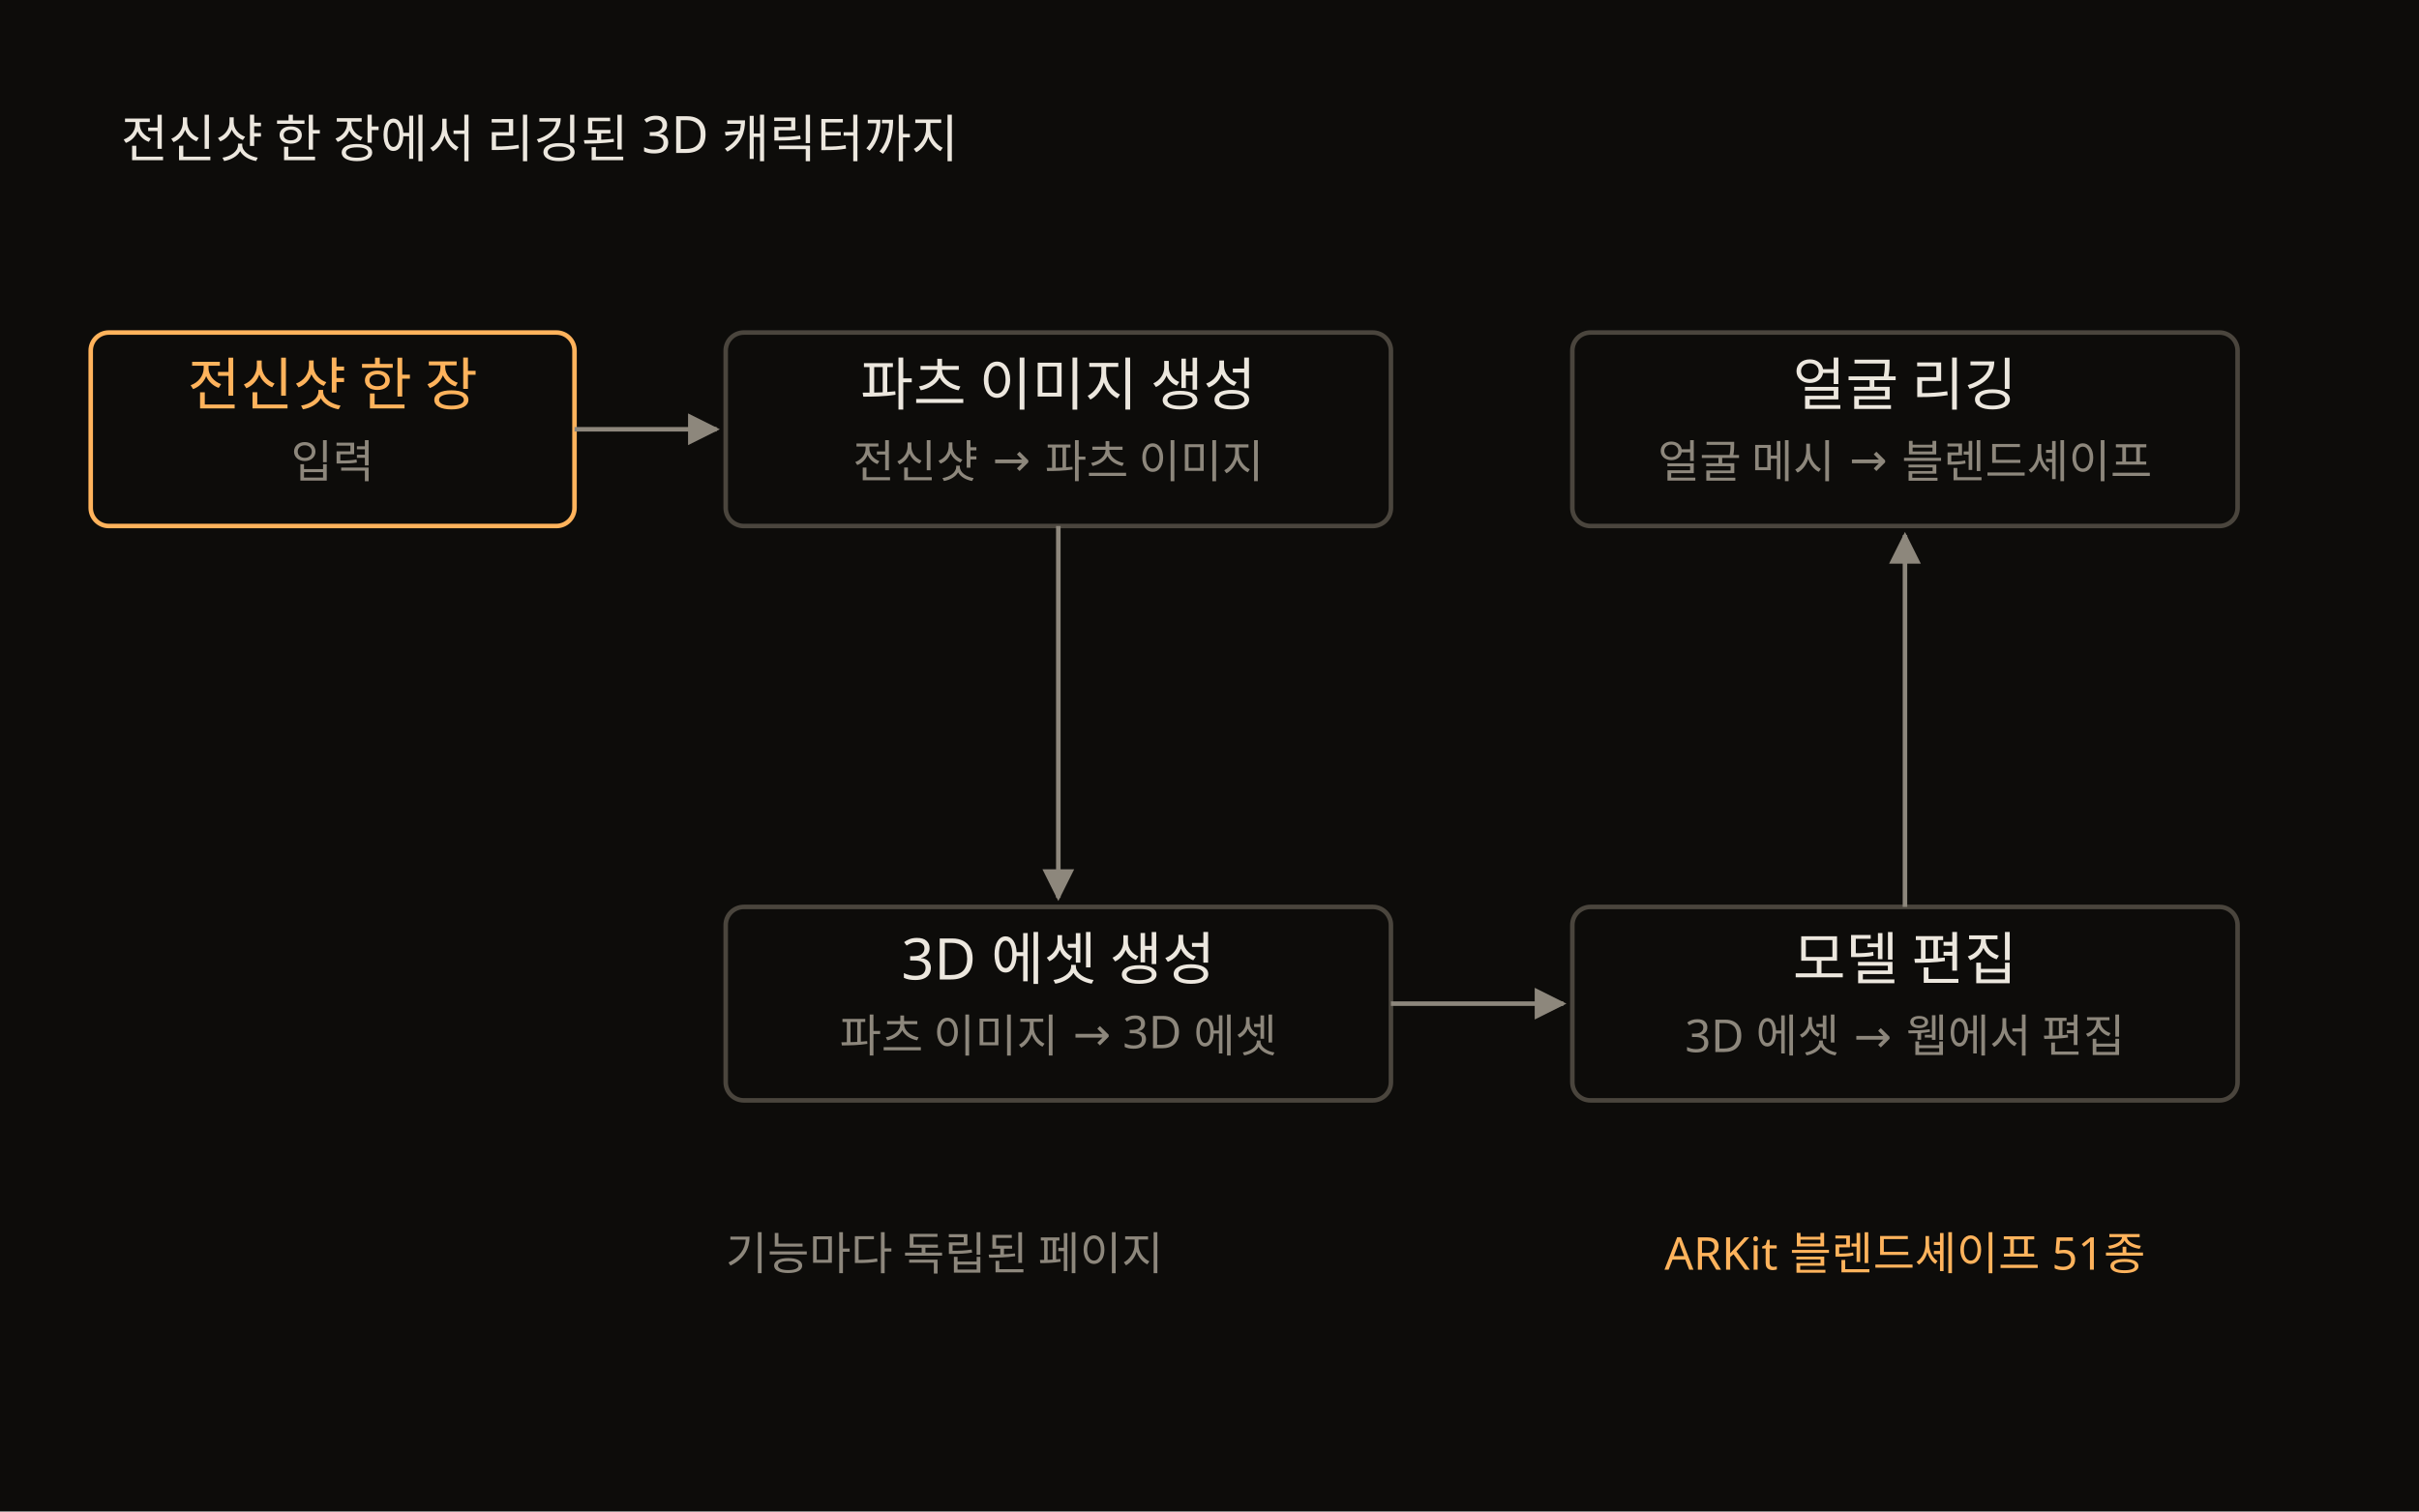
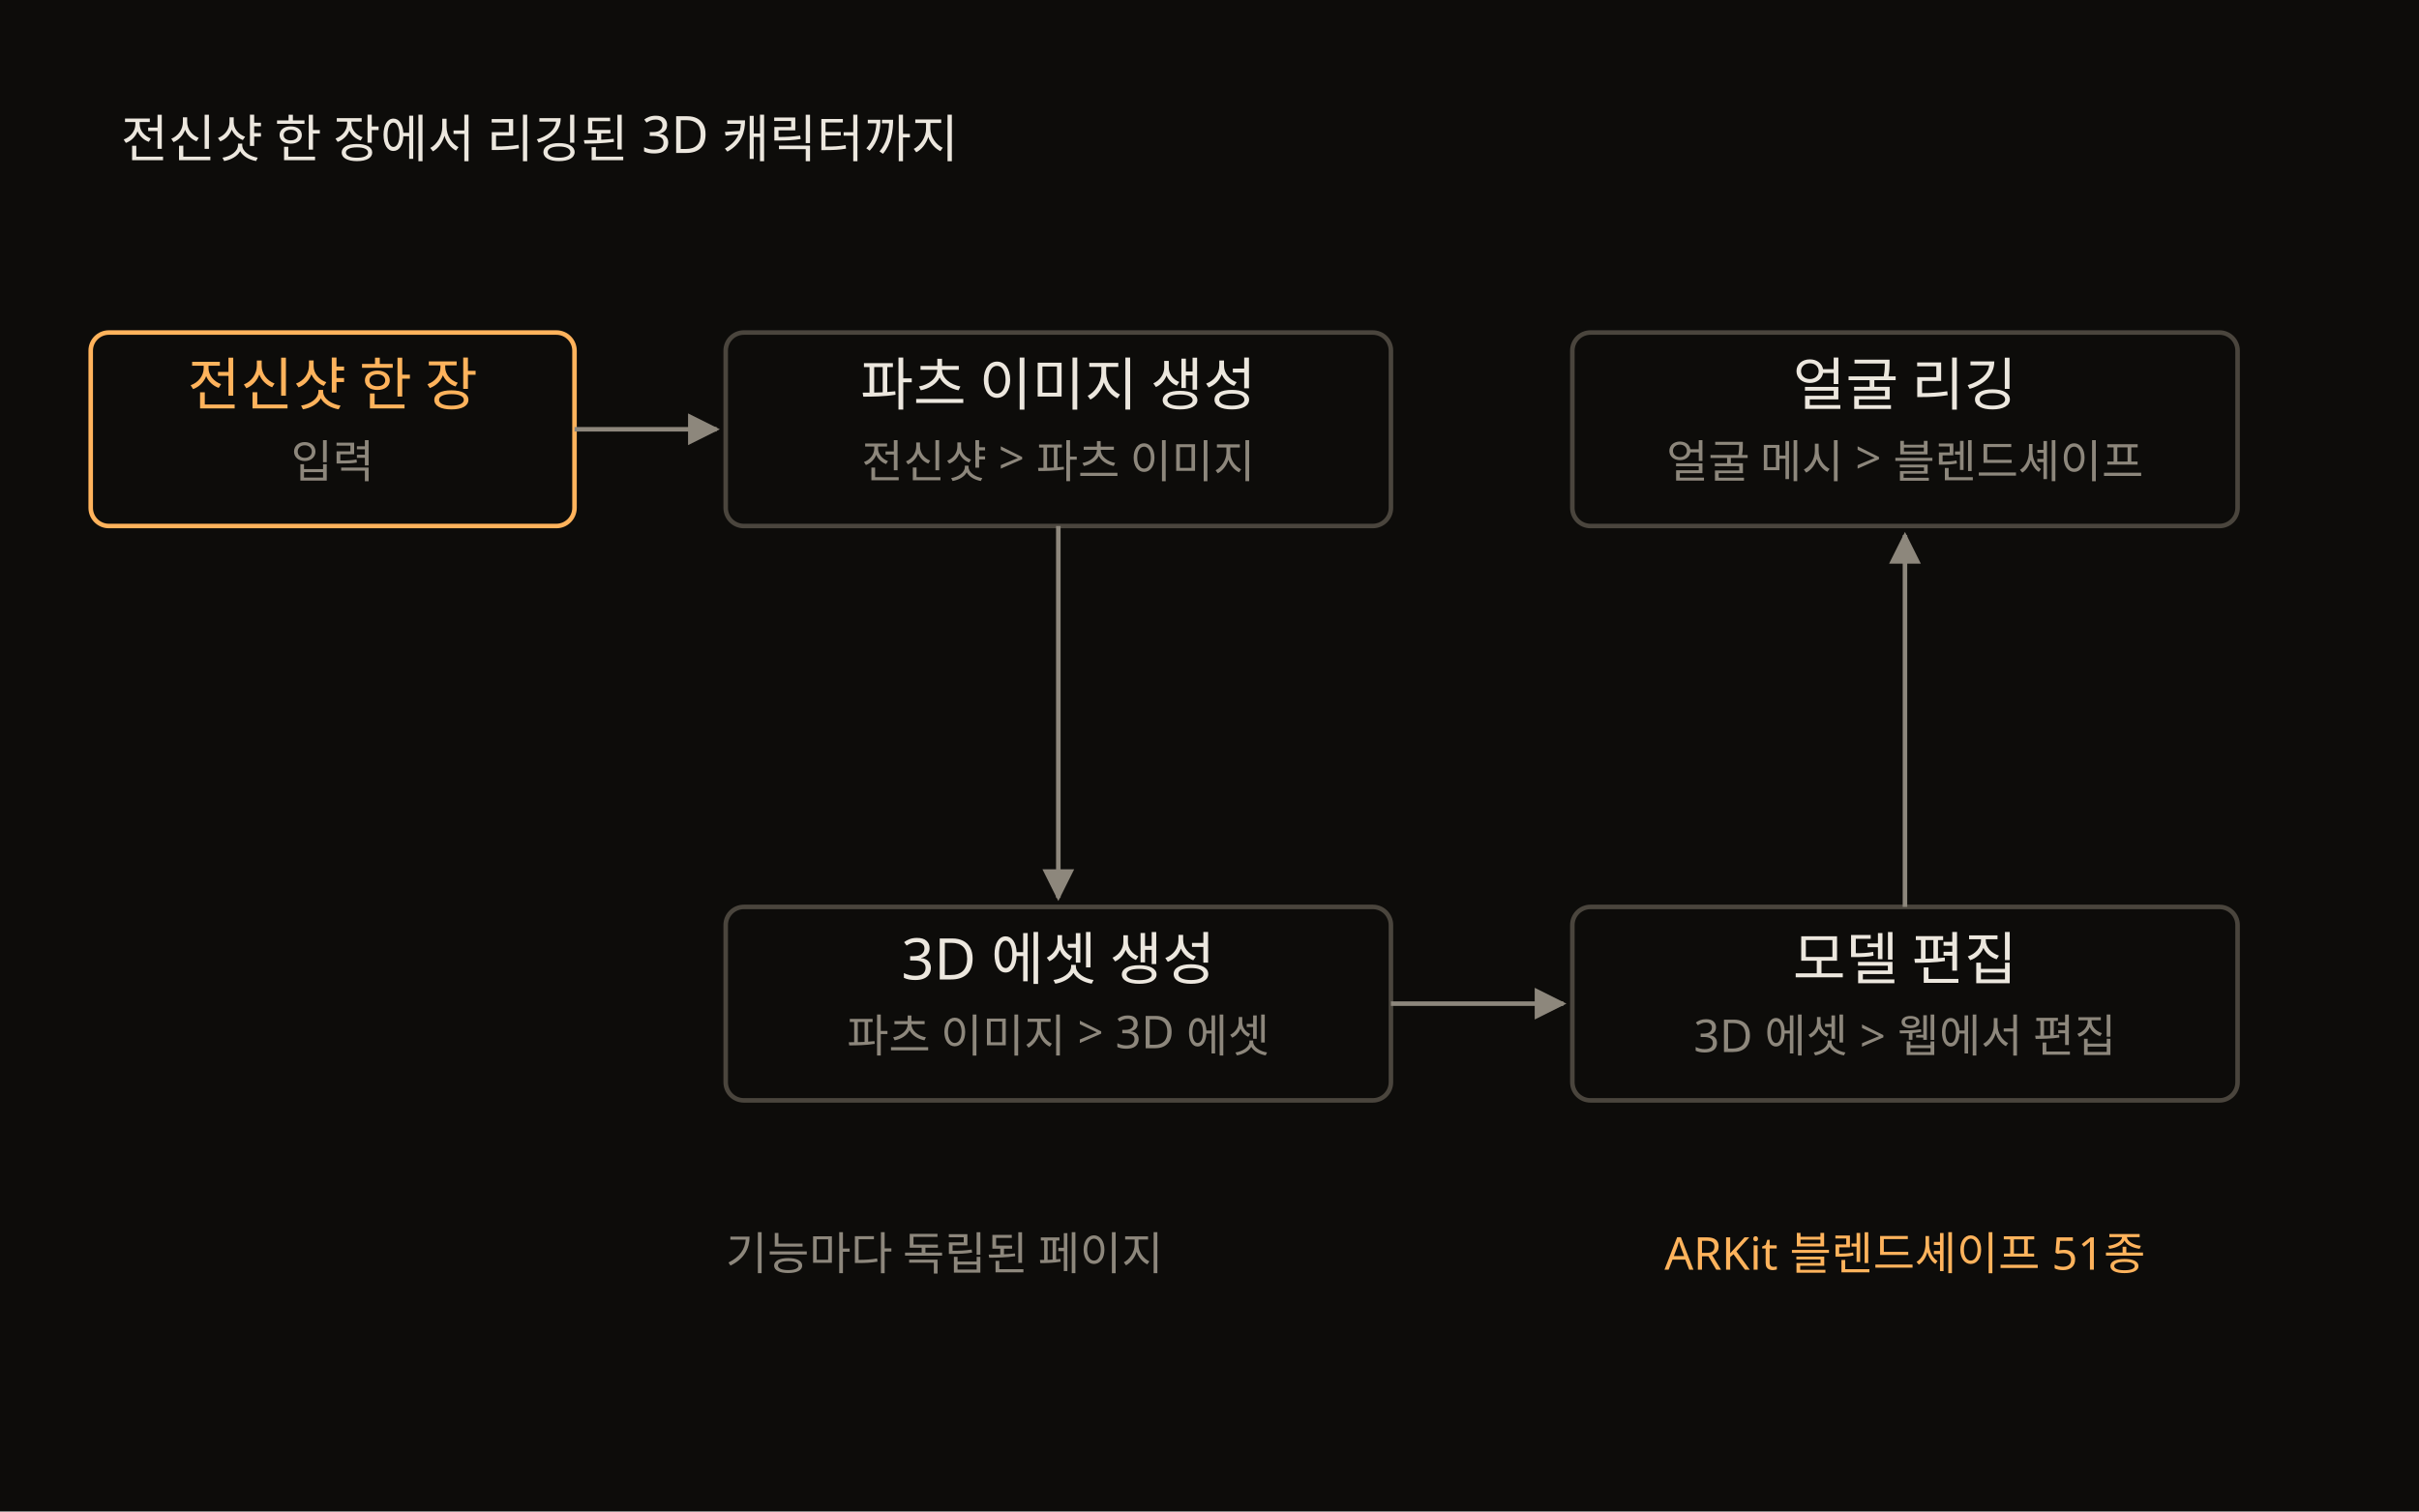
<svg xmlns="http://www.w3.org/2000/svg" viewBox="0 0 800 500" font-family="'Noto Sans KR','Apple SD Gothic Neo','Malgun Gothic',sans-serif" role="img">
  <defs>
    <marker id="a" viewBox="0 0 10 10" refX="9" refY="5" markerWidth="7" markerHeight="7" orient="auto-start-reverse">
      <path d="M0 0L10 5L0 10z" fill="#8d877c" />
    </marker>
    <marker id="h" viewBox="0 0 10 10" refX="9" refY="5" markerWidth="7" markerHeight="7" orient="auto-start-reverse">
      <path d="M0 0L10 5L0 10z" fill="#ffb35c" />
    </marker>
  </defs>
  <rect width="800" height="500" fill="#0d0c0a" />
  <text x="40" y="52" text-anchor="start" font-size="17" fill="#ece7de">전신샷 한 장에서 리깅된 3D 캐릭터까지</text>
  <rect x="30" y="110" width="160" height="64" rx="6" fill="none" stroke="#ffb35c" stroke-width="1.5" />
  <text x="110.0" y="134.0" text-anchor="middle" font-size="19" fill="#ffb35c">전신샷 한 장</text>
  <text x="110.0" y="158.0" text-anchor="middle" font-size="15" fill="#8d877c">입력</text>
  <rect x="240" y="110" width="220" height="64" rx="6" fill="none" stroke="#4a453d" stroke-width="1.5" />
  <text x="350.0" y="134.0" text-anchor="middle" font-size="19" fill="#ece7de">파츠 이미지 생성</text>
-   <text x="350.0" y="158.0" text-anchor="middle" font-size="15" fill="#8d877c">전신샷 → 파츠 이미지</text>
+   <text x="350.0" y="158.0" text-anchor="middle" font-size="15" fill="#8d877c">전신샷 &gt; 파츠 이미지</text>
  <rect x="240" y="300" width="220" height="64" rx="6" fill="none" stroke="#4a453d" stroke-width="1.5" />
  <text x="350.0" y="324.0" text-anchor="middle" font-size="19" fill="#ece7de">3D 에셋 생성</text>
-   <text x="350.0" y="348.0" text-anchor="middle" font-size="15" fill="#8d877c">파츠 이미지 → 3D 에셋</text>
+   <text x="350.0" y="348.0" text-anchor="middle" font-size="15" fill="#8d877c">파츠 이미지 &gt; 3D 에셋</text>
  <rect x="520" y="300" width="220" height="64" rx="6" fill="none" stroke="#4a453d" stroke-width="1.5" />
  <text x="630.0" y="324.0" text-anchor="middle" font-size="19" fill="#ece7de">모델 편집</text>
-   <text x="630.0" y="348.0" text-anchor="middle" font-size="15" fill="#8d877c">3D 에셋 → 웹에서 편집</text>
+   <text x="630.0" y="348.0" text-anchor="middle" font-size="15" fill="#8d877c">3D 에셋 &gt; 웹에서 편집</text>
  <rect x="520" y="110" width="220" height="64" rx="6" fill="none" stroke="#4a453d" stroke-width="1.5" />
  <text x="630.0" y="134.0" text-anchor="middle" font-size="19" fill="#ece7de">얼굴 리깅</text>
-   <text x="630.0" y="158.0" text-anchor="middle" font-size="15" fill="#8d877c">얼굴 메시 → 블렌드셰이프</text>
+   <text x="630.0" y="158.0" text-anchor="middle" font-size="15" fill="#8d877c">얼굴 메시 &gt; 블렌드셰이프</text>
  <line x1="190" y1="142" x2="237" y2="142" stroke="#8d877c" stroke-width="1.5" marker-end="url(#a)" />
  <line x1="350" y1="174" x2="350" y2="297" stroke="#8d877c" stroke-width="1.5" marker-end="url(#a)" />
  <line x1="460" y1="332" x2="517" y2="332" stroke="#8d877c" stroke-width="1.5" marker-end="url(#a)" />
  <line x1="630" y1="300" x2="630" y2="177" stroke="#8d877c" stroke-width="1.5" marker-end="url(#a)" />
  <text x="630" y="215" text-anchor="middle" font-size="12" fill="#8d877c" />
  <text x="760" y="142" font-size="15" fill="#ffb35c" text-anchor="end" />
  <text x="630" y="420" text-anchor="middle" font-size="15" fill="#ffb35c">ARKit 블렌드셰이프 51종</text>
  <text x="240" y="420" text-anchor="start" font-size="15" fill="#8d877c">기능마다 독립된 페이지</text>
</svg>
